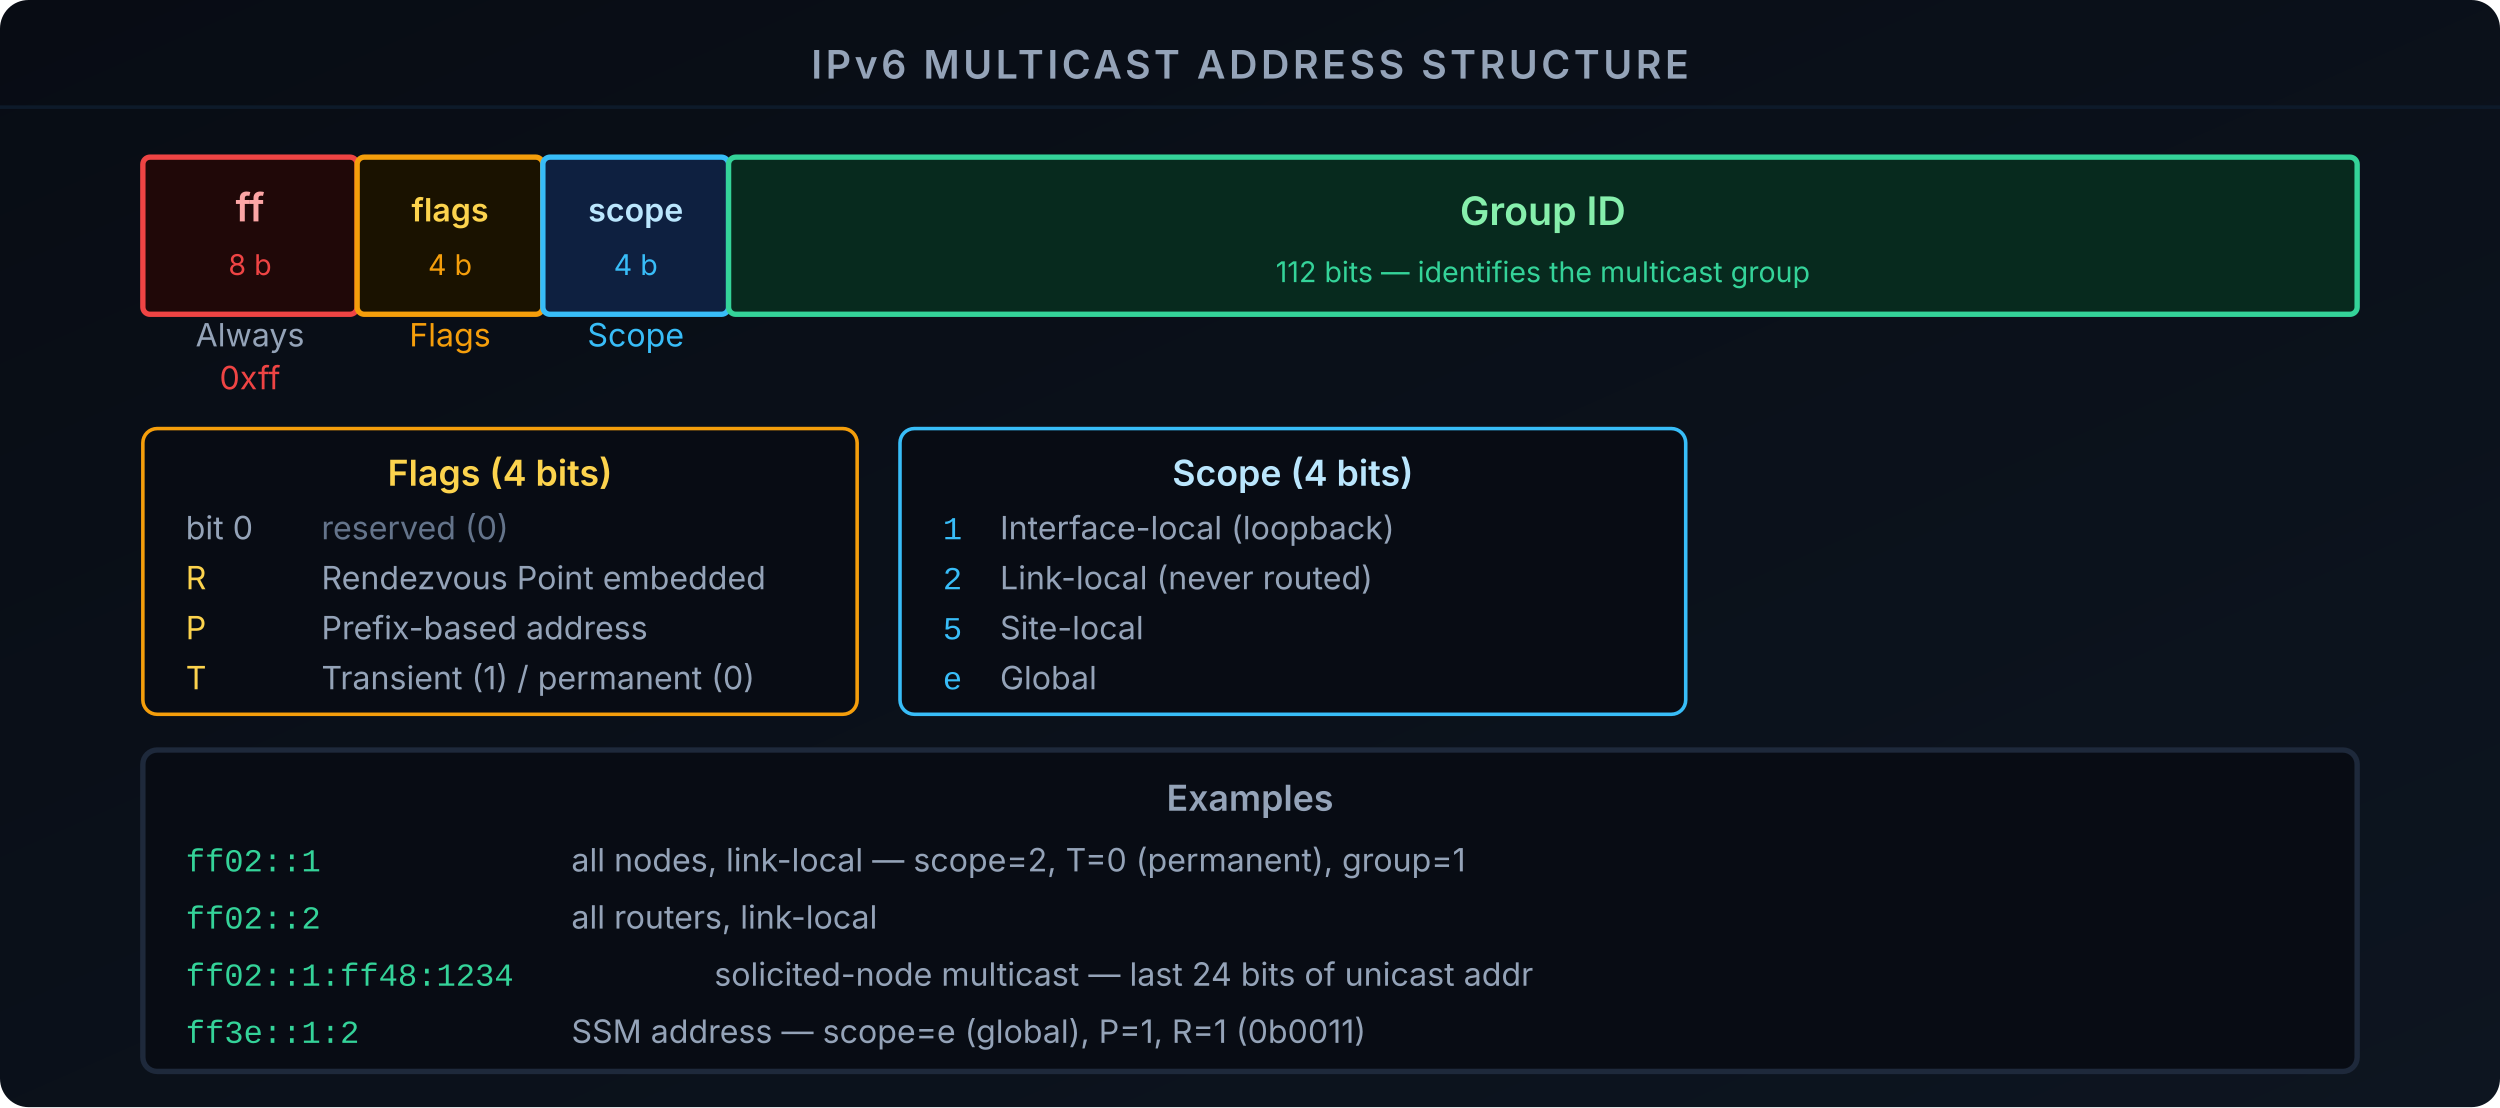
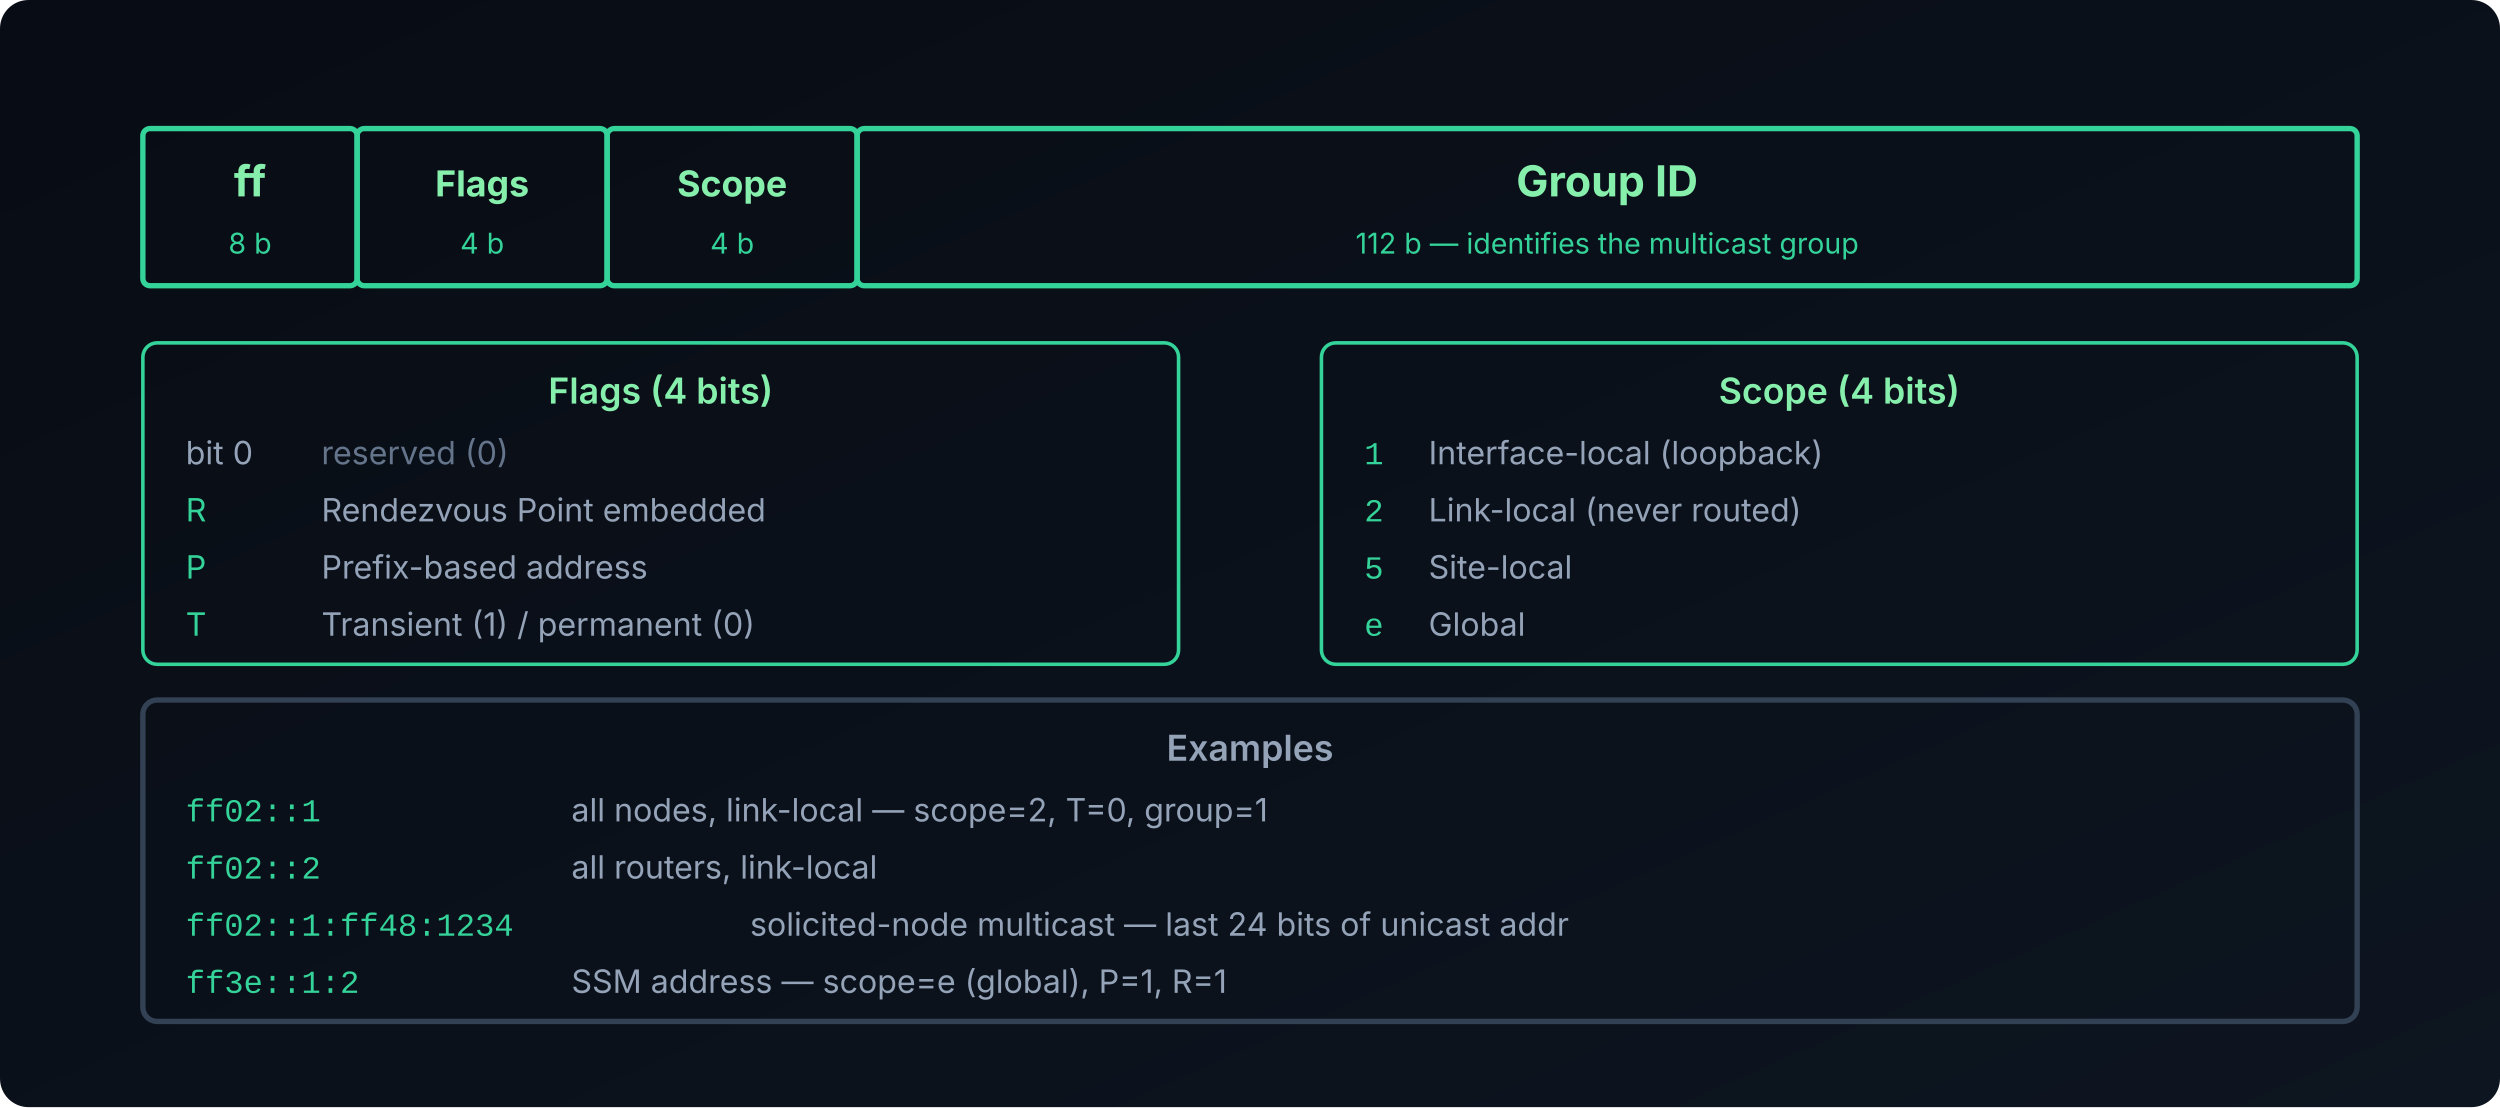
<svg xmlns="http://www.w3.org/2000/svg" viewBox="0 0 700 310" width="700" height="310" font-family="system-ui,-apple-system,BlinkMacSystemFont,'Segoe UI',sans-serif">
  <defs>
    <linearGradient id="bg" x1="0" y1="0" x2="1" y2="1">
      <stop offset="0%" stop-color="#080c14" />
      <stop offset="100%" stop-color="#0d1520" />
    </linearGradient>
  </defs>
  <rect width="700" height="310" fill="url(#bg)" rx="8" />
-   <g stroke="#0d1a2a" stroke-width="1">
-     <line x1="0" y1="30" x2="700" y2="30" />
-   </g>
-   <text x="350" y="22" text-anchor="middle" font-size="11" font-weight="600" fill="#94a3b8" letter-spacing="1">IPv6 MULTICAST ADDRESS STRUCTURE</text>
-   <rect x="40" y="44" width="60" height="44" fill="#200808" stroke="#ef4444" stroke-width="1.5" rx="2" />
-   <text x="70" y="62" text-anchor="middle" font-size="11" font-weight="600" fill="#fca5a5">ff</text>
-   <text x="70" y="77" text-anchor="middle" font-size="8" fill="#ef4444">8 b</text>
-   <rect x="100" y="44" width="52" height="44" fill="#1a1200" stroke="#f59e0b" stroke-width="1.5" rx="2" />
-   <text x="126" y="62" text-anchor="middle" font-size="9" font-weight="600" fill="#fcd34d">flags</text>
-   <text x="126" y="77" text-anchor="middle" font-size="8" fill="#f59e0b">4 b</text>
-   <rect x="152" y="44" width="52" height="44" fill="#0e2040" stroke="#38bdf8" stroke-width="1.5" rx="2" />
-   <text x="178" y="62" text-anchor="middle" font-size="9" font-weight="600" fill="#bae6fd">scope</text>
-   <text x="178" y="77" text-anchor="middle" font-size="8" fill="#38bdf8">4 b</text>
-   <rect x="204" y="44" width="456" height="44" fill="#072a1e" stroke="#34d399" stroke-width="1.5" rx="2" />
-   <text x="432" y="63" text-anchor="middle" font-size="11" font-weight="600" fill="#86efac">Group ID</text>
-   <text x="432" y="79" text-anchor="middle" font-size="8" fill="#34d399">112 bits — identifies the multicast group</text>
-   <text x="70" y="97" text-anchor="middle" font-size="9" fill="#94a3b8">Always</text>
-   <text x="70" y="109" text-anchor="middle" font-size="9" fill="#ef4444">0xff</text>
-   <text x="126" y="97" text-anchor="middle" font-size="9" fill="#f59e0b">Flags</text>
-   <text x="178" y="97" text-anchor="middle" font-size="9" fill="#38bdf8">Scope</text>
-   <rect x="40" y="120" width="200" height="80" fill="#080c14" stroke="#f59e0b" stroke-width="1" rx="4" />
-   <text x="140" y="136" text-anchor="middle" font-size="10" font-weight="600" fill="#fcd34d">Flags (4 bits)</text>
-   <text x="52" y="151" font-size="9" fill="#94a3b8">bit 0</text>
-   <text x="90" y="151" font-size="9" fill="#64748b">reserved (0)</text>
-   <text x="52" y="165" font-size="9" fill="#fcd34d">R</text>
-   <text x="90" y="165" font-size="9" fill="#94a3b8">Rendezvous Point embedded</text>
-   <text x="52" y="179" font-size="9" fill="#fcd34d">P</text>
-   <text x="90" y="179" font-size="9" fill="#94a3b8">Prefix-based address</text>
-   <text x="52" y="193" font-size="9" fill="#fcd34d">T</text>
-   <text x="90" y="193" font-size="9" fill="#94a3b8">Transient (1) / permanent (0)</text>
-   <rect x="252" y="120" width="220" height="80" fill="#080c14" stroke="#38bdf8" stroke-width="1" rx="4" />
-   <text x="362" y="136" text-anchor="middle" font-size="10" font-weight="600" fill="#bae6fd">Scope (4 bits)</text>
-   <text x="264" y="151" font-size="9" fill="#38bdf8" font-family="'Courier New',monospace">1</text>
-   <text x="280" y="151" font-size="9" fill="#94a3b8">Interface-local (loopback)</text>
-   <text x="264" y="165" font-size="9" fill="#38bdf8" font-family="'Courier New',monospace">2</text>
-   <text x="280" y="165" font-size="9" fill="#94a3b8">Link-local (never routed)</text>
-   <text x="264" y="179" font-size="9" fill="#38bdf8" font-family="'Courier New',monospace">5</text>
-   <text x="280" y="179" font-size="9" fill="#94a3b8">Site-local</text>
-   <text x="264" y="193" font-size="9" fill="#38bdf8" font-family="'Courier New',monospace">e</text>
-   <text x="280" y="193" font-size="9" fill="#94a3b8">Global</text>
-   <rect x="40" y="210" width="620" height="90" fill="#080c14" stroke="#1e293b" stroke-width="1.5" rx="4" />
-   <text x="350" y="227" text-anchor="middle" font-size="10" font-weight="600" fill="#94a3b8">Examples</text>
-   <text x="52" y="244" font-size="9" fill="#34d399" font-family="'Courier New',monospace">ff02::1</text>
-   <text x="160" y="244" font-size="9" fill="#94a3b8">all nodes, link-local — scope=2, T=0 (permanent), group=1</text>
-   <text x="52" y="260" font-size="9" fill="#34d399" font-family="'Courier New',monospace">ff02::2</text>
-   <text x="160" y="260" font-size="9" fill="#94a3b8">all routers, link-local</text>
-   <text x="52" y="276" font-size="9" fill="#34d399" font-family="'Courier New',monospace">ff02::1:ff48:1234</text>
-   <text x="200" y="276" font-size="9" fill="#94a3b8">solicited-node multicast — last 24 bits of unicast addr</text>
-   <text x="52" y="292" font-size="9" fill="#34d399" font-family="'Courier New',monospace">ff3e::1:2</text>
-   <text x="160" y="292" font-size="9" fill="#94a3b8">SSM address — scope=e (global), P=1, R=1 (0b0011)</text>
+   <rect x="40" y="36" width="60" height="44" fill="none" stroke="#34d399" stroke-width="1.5" rx="2" />
+   <text x="70" y="55" text-anchor="middle" font-size="12" font-weight="700" fill="#86efac">ff</text>
+   <text x="70" y="71" text-anchor="middle" font-size="8" fill="#34d399">8 b</text>
+   <rect x="100" y="36" width="70" height="44" fill="none" stroke="#34d399" stroke-width="1.5" rx="2" />
+   <text x="135" y="55" text-anchor="middle" font-size="10" font-weight="700" fill="#86efac">Flags</text>
+   <text x="135" y="71" text-anchor="middle" font-size="8" fill="#34d399">4 b</text>
+   <rect x="170" y="36" width="70" height="44" fill="none" stroke="#34d399" stroke-width="1.5" rx="2" />
+   <text x="205" y="55" text-anchor="middle" font-size="10" font-weight="700" fill="#86efac">Scope</text>
+   <text x="205" y="71" text-anchor="middle" font-size="8" fill="#34d399">4 b</text>
+   <rect x="240" y="36" width="420" height="44" fill="none" stroke="#34d399" stroke-width="1.5" rx="2" />
+   <text x="450" y="55" text-anchor="middle" font-size="12" font-weight="700" fill="#86efac">Group ID</text>
+   <text x="450" y="71" text-anchor="middle" font-size="8" fill="#34d399">112 b — identifies the multicast group</text>
+   <rect x="40" y="96" width="290" height="90" fill="none" stroke="#34d399" stroke-width="1" rx="4" />
+   <text x="185" y="113" text-anchor="middle" font-size="10" font-weight="600" fill="#86efac">Flags (4 bits)</text>
+   <text x="52" y="130" font-size="9" fill="#94a3b8">bit 0</text>
+   <text x="90" y="130" font-size="9" fill="#64748b">reserved (0)</text>
+   <text x="52" y="146" font-size="9" fill="#34d399">R</text>
+   <text x="90" y="146" font-size="9" fill="#94a3b8">Rendezvous Point embedded</text>
+   <text x="52" y="162" font-size="9" fill="#34d399">P</text>
+   <text x="90" y="162" font-size="9" fill="#94a3b8">Prefix-based address</text>
+   <text x="52" y="178" font-size="9" fill="#34d399">T</text>
+   <text x="90" y="178" font-size="9" fill="#94a3b8">Transient (1) / permanent (0)</text>
+   <rect x="370" y="96" width="290" height="90" fill="none" stroke="#34d399" stroke-width="1" rx="4" />
+   <text x="515" y="113" text-anchor="middle" font-size="10" font-weight="600" fill="#86efac">Scope (4 bits)</text>
+   <text x="382" y="130" font-size="9" fill="#34d399" font-family="'Courier New',monospace">1</text>
+   <text x="400" y="130" font-size="9" fill="#94a3b8">Interface-local (loopback)</text>
+   <text x="382" y="146" font-size="9" fill="#34d399" font-family="'Courier New',monospace">2</text>
+   <text x="400" y="146" font-size="9" fill="#94a3b8">Link-local (never routed)</text>
+   <text x="382" y="162" font-size="9" fill="#34d399" font-family="'Courier New',monospace">5</text>
+   <text x="400" y="162" font-size="9" fill="#94a3b8">Site-local</text>
+   <text x="382" y="178" font-size="9" fill="#34d399" font-family="'Courier New',monospace">e</text>
+   <text x="400" y="178" font-size="9" fill="#94a3b8">Global</text>
+   <rect x="40" y="196" width="620" height="90" fill="none" stroke="#334155" stroke-width="1.5" rx="4" />
+   <text x="350" y="213" text-anchor="middle" font-size="10" font-weight="600" fill="#94a3b8">Examples</text>
+   <text x="52" y="230" font-size="9" fill="#34d399" font-family="'Courier New',monospace">ff02::1</text>
+   <text x="160" y="230" font-size="9" fill="#94a3b8">all nodes, link-local — scope=2, T=0, group=1</text>
+   <text x="52" y="246" font-size="9" fill="#34d399" font-family="'Courier New',monospace">ff02::2</text>
+   <text x="160" y="246" font-size="9" fill="#94a3b8">all routers, link-local</text>
+   <text x="52" y="262" font-size="9" fill="#34d399" font-family="'Courier New',monospace">ff02::1:ff48:1234</text>
+   <text x="210" y="262" font-size="9" fill="#94a3b8">solicited-node multicast — last 24 bits of unicast addr</text>
+   <text x="52" y="278" font-size="9" fill="#34d399" font-family="'Courier New',monospace">ff3e::1:2</text>
+   <text x="160" y="278" font-size="9" fill="#94a3b8">SSM address — scope=e (global), P=1, R=1</text>
</svg>
